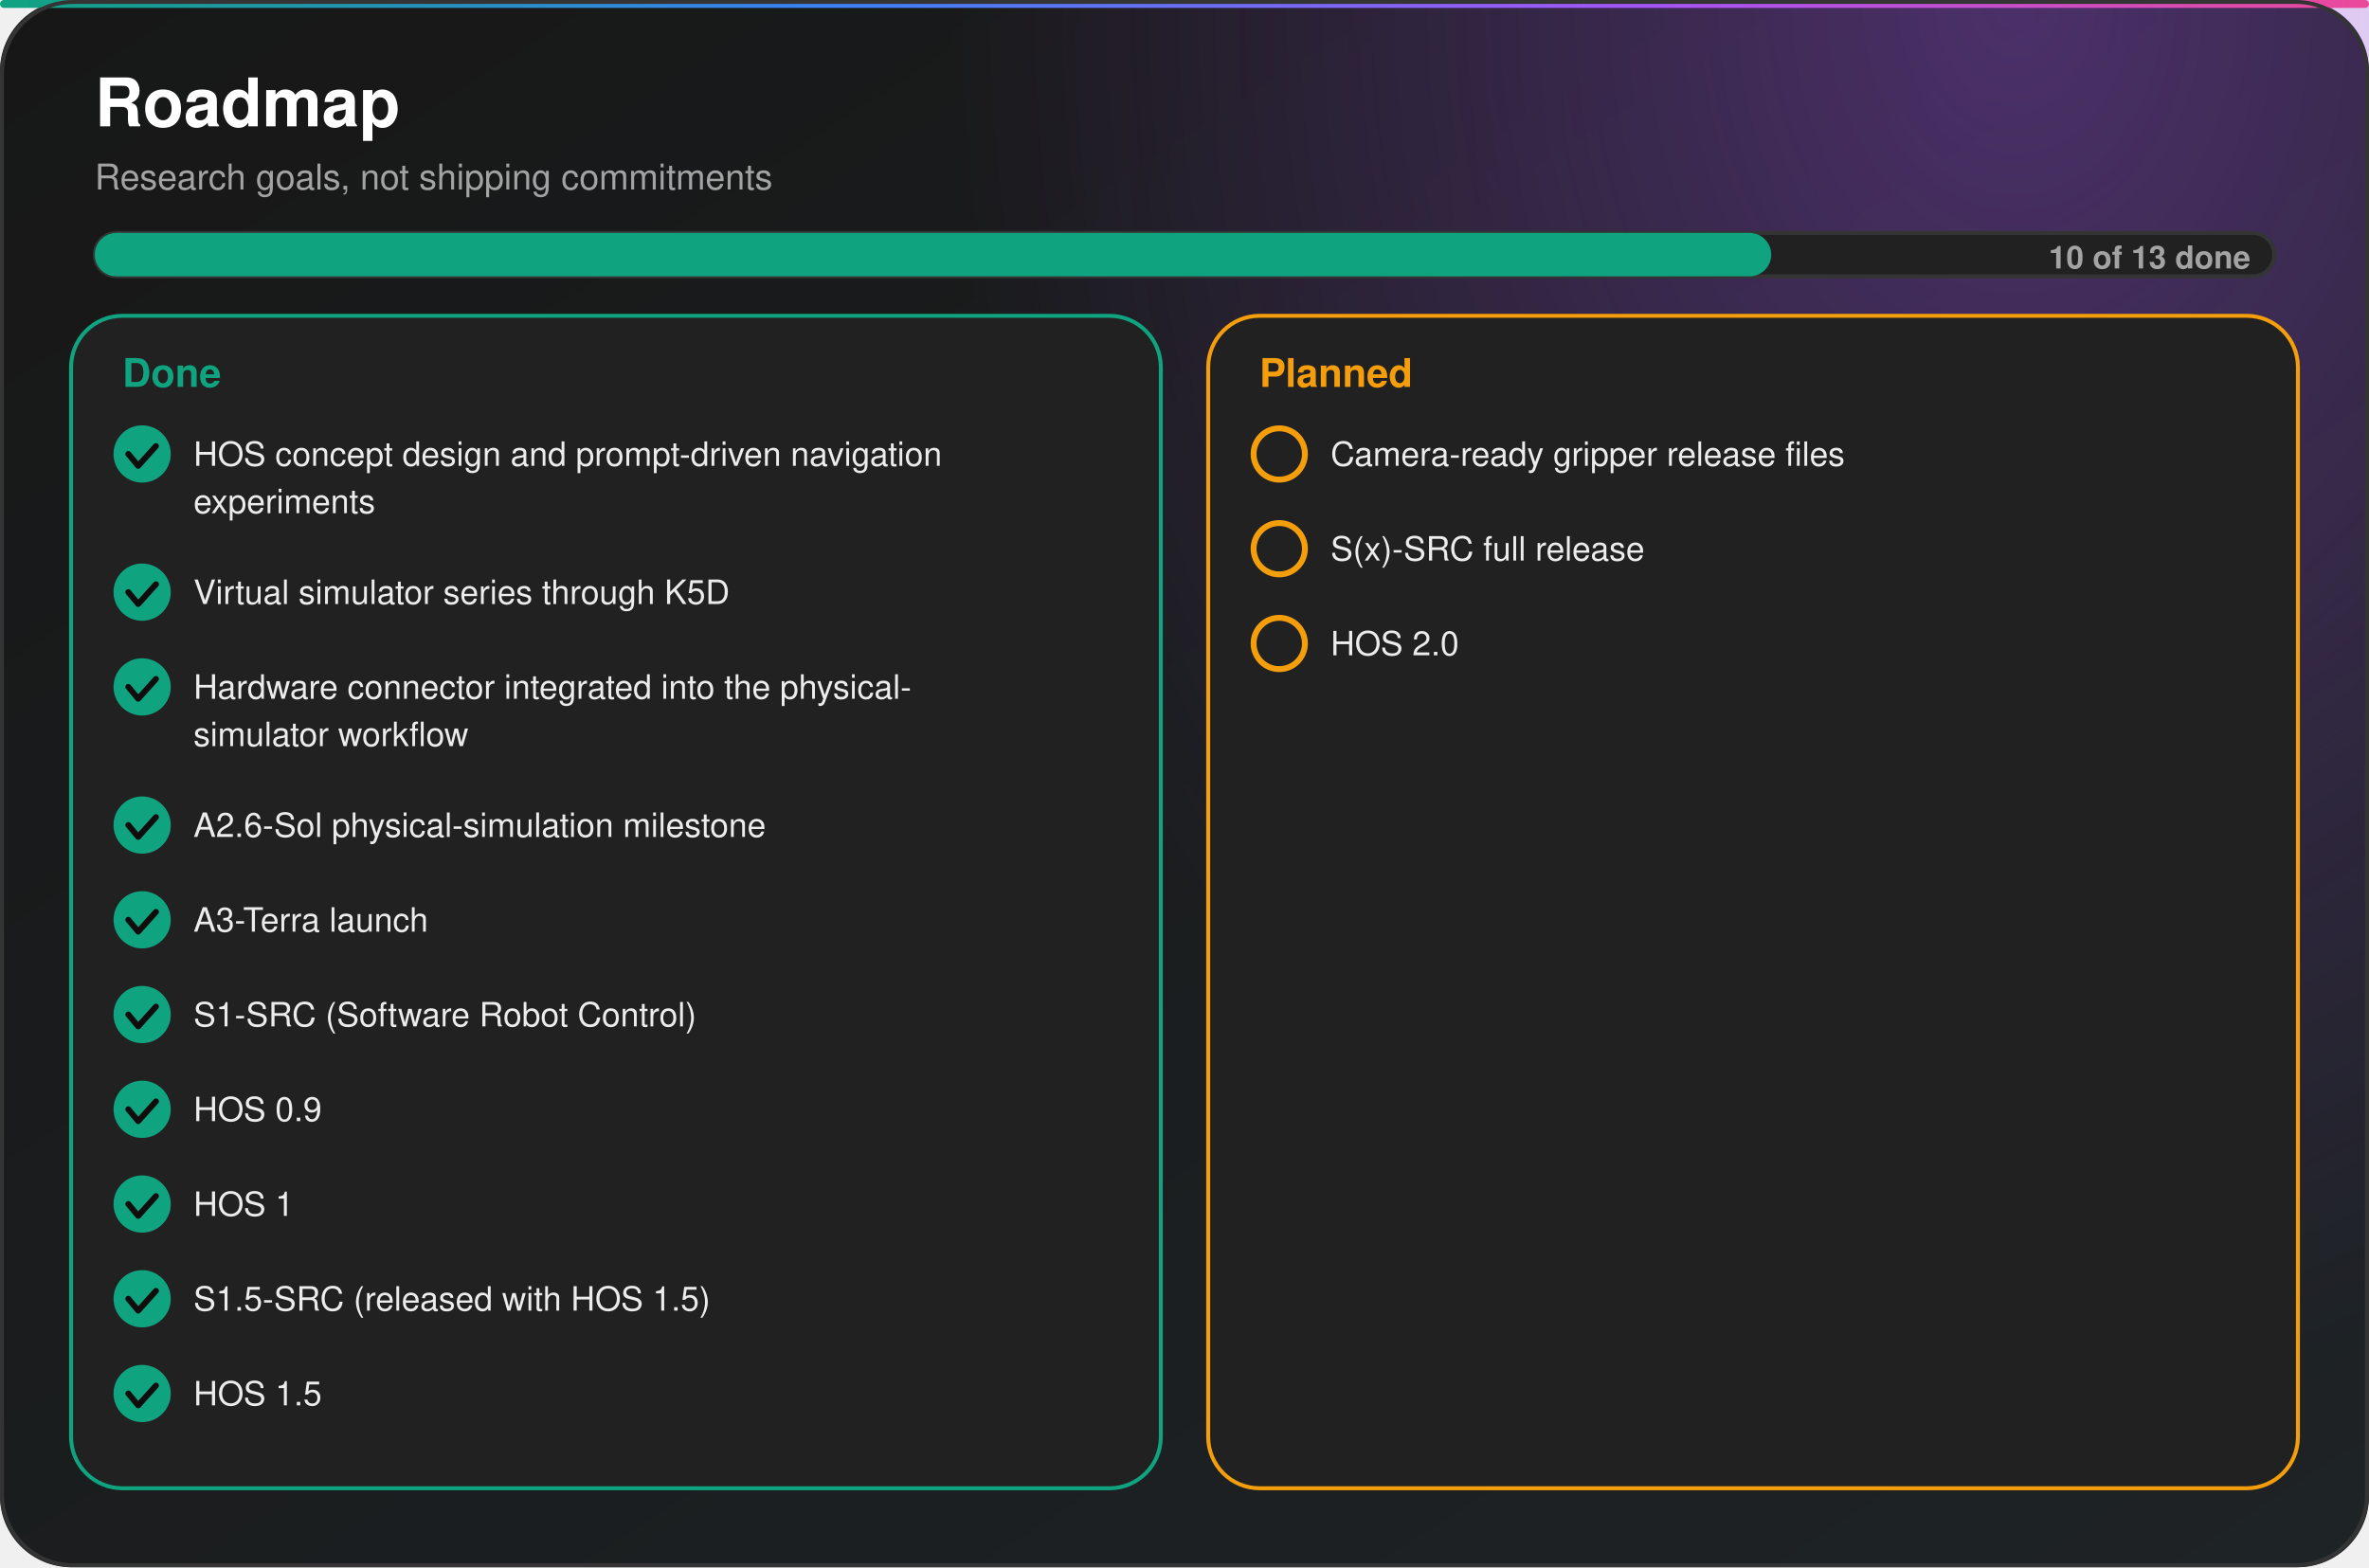
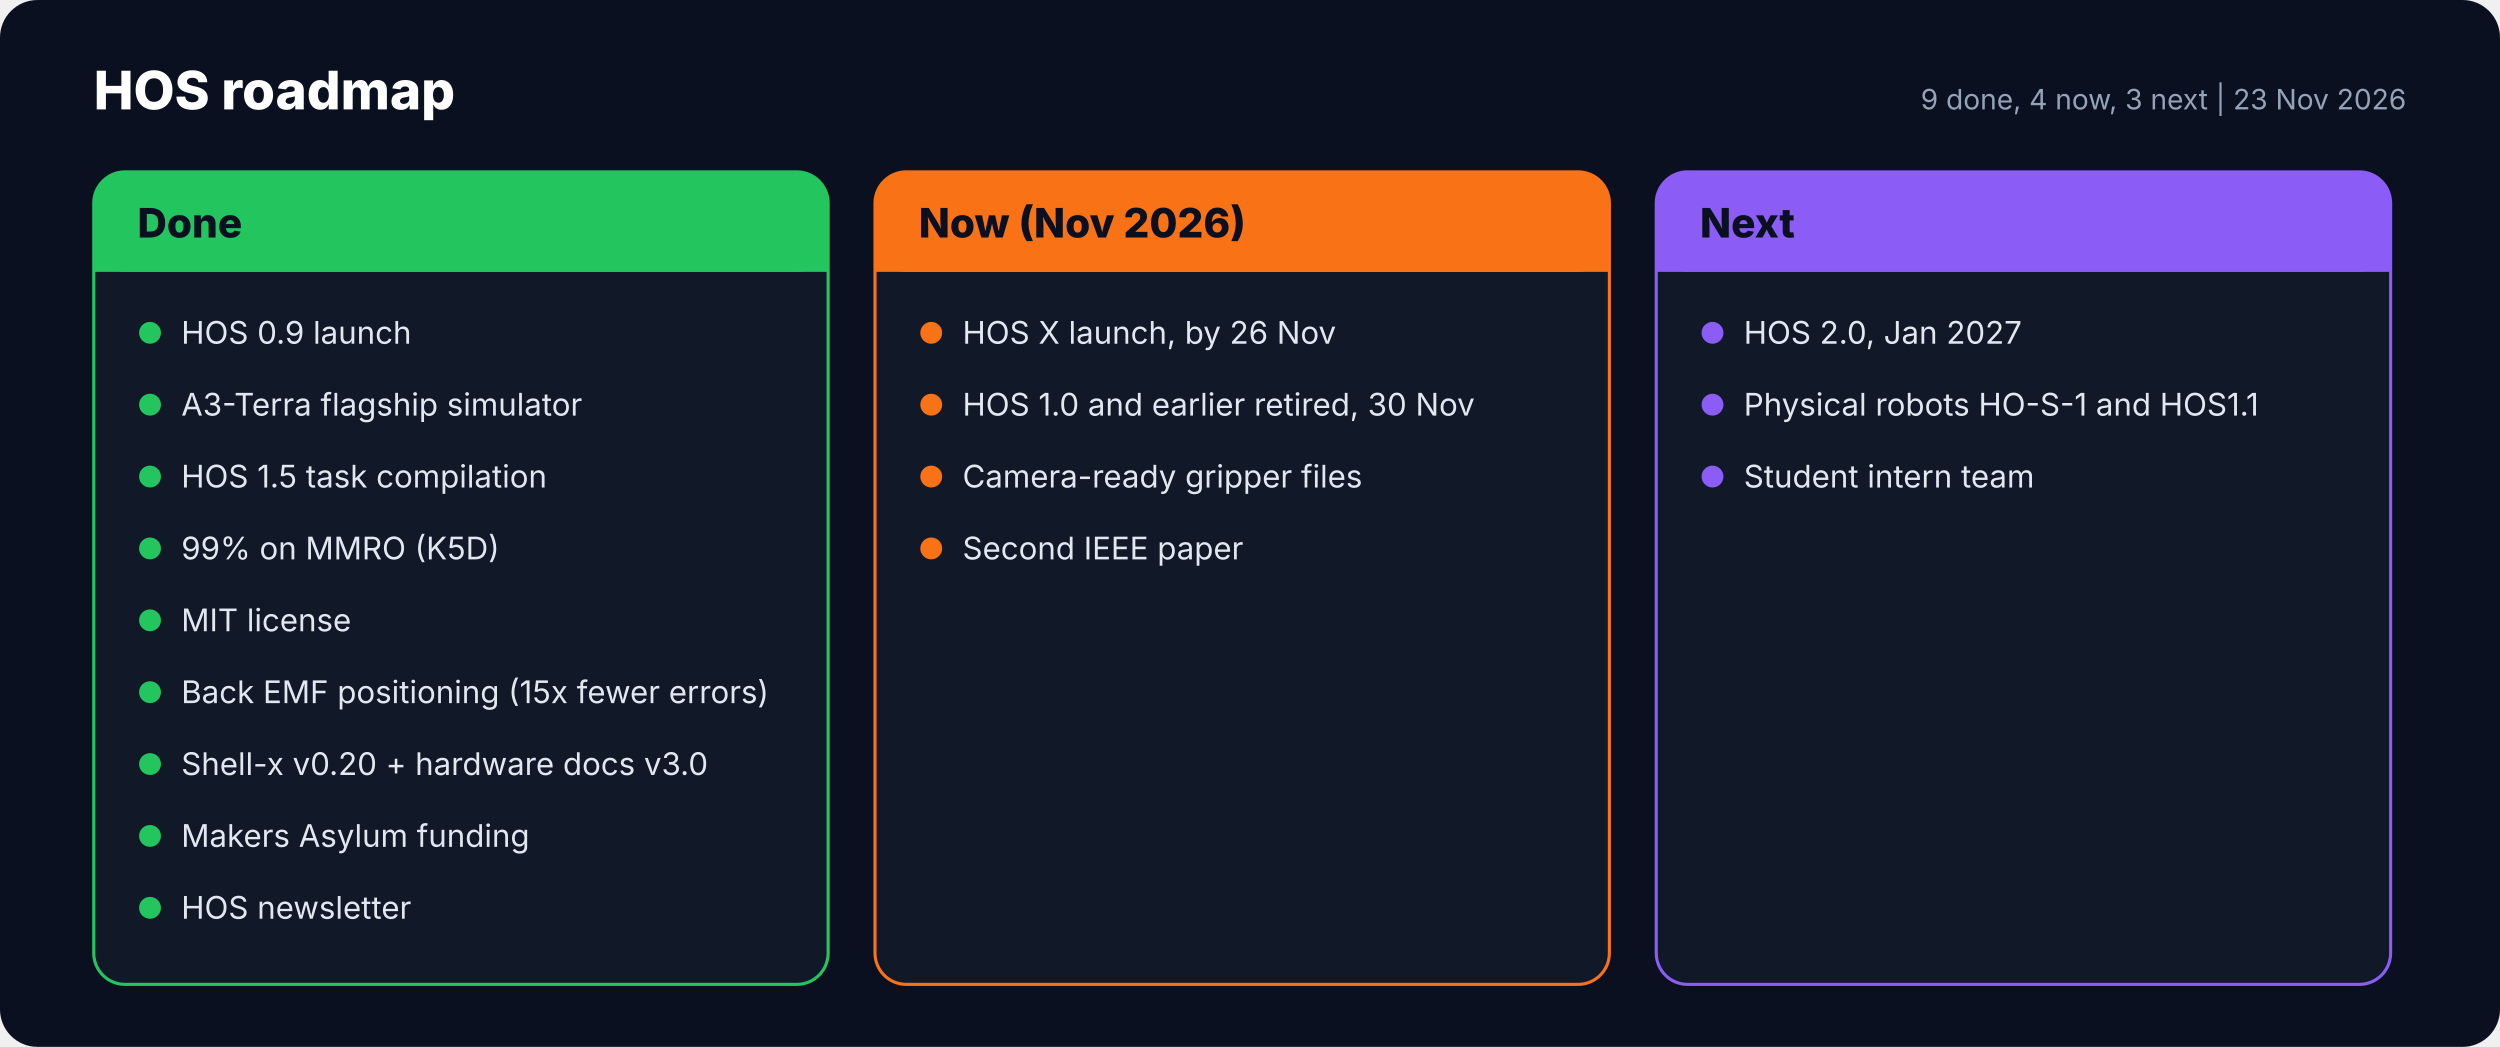
- <svg xmlns="http://www.w3.org/2000/svg" width="1200" height="794" viewBox="0 0 1200 794">
-   <defs>
-     <linearGradient id="bg" x1="0" y1="0" x2="1" y2="1">
-       <stop offset="0" stop-color="#171717" />
-       <stop offset="1" stop-color="#1e2326" />
-     </linearGradient>
-     <linearGradient id="aur" x1="0" y1="0" x2="1" y2="0">
-       <stop offset="0" stop-color="#10a37f" />
-       <stop offset="0.35" stop-color="#3b82f6" />
-       <stop offset="0.7" stop-color="#a855f7" />
-       <stop offset="1" stop-color="#ec4899" />
-     </linearGradient>
-     <radialGradient id="glow">
-       <stop offset="0" stop-color="#a855f7" stop-opacity="0.35" />
-       <stop offset="1" stop-color="#a855f7" stop-opacity="0" />
-     </radialGradient>
-     <marker id="ar" viewBox="0 0 10 10" refX="9" refY="5" markerWidth="7" markerHeight="7" orient="auto-start-reverse">
-       <path d="M0 0 L10 5 L0 10 z" fill="#22d3ee" />
-     </marker>
-   </defs>
-   <rect width="1200" height="794" rx="36" fill="url(#bg)" />
-   <ellipse cx="1020.0" cy="0" rx="540.0" ry="714.6" fill="url(#glow)" />
-   <rect x="0" y="0" width="1200" height="4" rx="2" fill="url(#aur)" />
-   <rect x="1" y="1" width="1198" height="792" rx="36" fill="none" stroke="#343434" stroke-width="2" />
-   <text x="48.0" y="64.0" font-family="'Segoe UI', Helvetica, Arial, sans-serif" font-size="34" font-weight="800" fill="#ffffff" text-anchor="start">Roadmap</text>
-   <text x="48.0" y="96.0" font-family="'Segoe UI', Helvetica, Arial, sans-serif" font-size="18" font-weight="500" fill="#a3a3a3" text-anchor="start">Research goals, not shipping commitments</text>
-   <rect x="48.0" y="118.0" width="1104.0" height="22.0" rx="11" fill="#212121" fill-opacity="1" stroke="#343434" stroke-width="2" />
-   <rect x="48.0" y="118.0" width="849.2" height="22.0" rx="11" fill="#10a37f" fill-opacity="1" />
-   <text x="1140.0" y="136.0" font-family="'Segoe UI', Helvetica, Arial, sans-serif" font-size="16" font-weight="700" fill="#a3a3a3" text-anchor="end">10 of 13 done</text>
-   <rect x="36.0" y="160.0" width="552.0" height="594.0" rx="26" fill="#212121" fill-opacity="1" stroke="#10a37f" stroke-width="2" />
-   <text x="62.0" y="196.0" font-family="'Segoe UI', Helvetica, Arial, sans-serif" font-size="20" font-weight="800" fill="#10a37f" text-anchor="start">Done</text>
-   <circle cx="72.0" cy="230.0" r="13" fill="#10a37f" stroke="#10a37f" stroke-width="3" />
-   <path d="M65 230 l5 6 l9 -10" fill="none" stroke="#0d0d0d" stroke-width="3" stroke-linecap="round" stroke-linejoin="round" />
-   <text x="98.0" y="236.0" font-family="'Segoe UI', Helvetica, Arial, sans-serif" font-size="17" font-weight="500" fill="#ececec" text-anchor="start">HOS concept design and prompt-driven navigation</text>
-   <text x="98.0" y="260.0" font-family="'Segoe UI', Helvetica, Arial, sans-serif" font-size="17" font-weight="500" fill="#ececec" text-anchor="start">experiments</text>
-   <circle cx="72.0" cy="300.0" r="13" fill="#10a37f" stroke="#10a37f" stroke-width="3" />
-   <path d="M65 300 l5 6 l9 -10" fill="none" stroke="#0d0d0d" stroke-width="3" stroke-linecap="round" stroke-linejoin="round" />
-   <text x="98.0" y="306.0" font-family="'Segoe UI', Helvetica, Arial, sans-serif" font-size="17" font-weight="500" fill="#ececec" text-anchor="start">Virtual simulator series through K5D</text>
-   <circle cx="72.0" cy="348.0" r="13" fill="#10a37f" stroke="#10a37f" stroke-width="3" />
-   <path d="M65 348 l5 6 l9 -10" fill="none" stroke="#0d0d0d" stroke-width="3" stroke-linecap="round" stroke-linejoin="round" />
-   <text x="98.0" y="354.0" font-family="'Segoe UI', Helvetica, Arial, sans-serif" font-size="17" font-weight="500" fill="#ececec" text-anchor="start">Hardware connector integrated into the physical-</text>
-   <text x="98.0" y="378.0" font-family="'Segoe UI', Helvetica, Arial, sans-serif" font-size="17" font-weight="500" fill="#ececec" text-anchor="start">simulator workflow</text>
-   <circle cx="72.0" cy="418.0" r="13" fill="#10a37f" stroke="#10a37f" stroke-width="3" />
-   <path d="M65 418 l5 6 l9 -10" fill="none" stroke="#0d0d0d" stroke-width="3" stroke-linecap="round" stroke-linejoin="round" />
-   <text x="98.0" y="424.0" font-family="'Segoe UI', Helvetica, Arial, sans-serif" font-size="17" font-weight="500" fill="#ececec" text-anchor="start">A2.6-Sol physical-simulation milestone</text>
-   <circle cx="72.0" cy="466.0" r="13" fill="#10a37f" stroke="#10a37f" stroke-width="3" />
-   <path d="M65 466 l5 6 l9 -10" fill="none" stroke="#0d0d0d" stroke-width="3" stroke-linecap="round" stroke-linejoin="round" />
-   <text x="98.0" y="472.0" font-family="'Segoe UI', Helvetica, Arial, sans-serif" font-size="17" font-weight="500" fill="#ececec" text-anchor="start">A3-Terra launch</text>
-   <circle cx="72.0" cy="514.0" r="13" fill="#10a37f" stroke="#10a37f" stroke-width="3" />
-   <path d="M65 514 l5 6 l9 -10" fill="none" stroke="#0d0d0d" stroke-width="3" stroke-linecap="round" stroke-linejoin="round" />
-   <text x="98.0" y="520.0" font-family="'Segoe UI', Helvetica, Arial, sans-serif" font-size="17" font-weight="500" fill="#ececec" text-anchor="start">S1-SRC (Software Robot Control)</text>
-   <circle cx="72.0" cy="562.0" r="13" fill="#10a37f" stroke="#10a37f" stroke-width="3" />
-   <path d="M65 562 l5 6 l9 -10" fill="none" stroke="#0d0d0d" stroke-width="3" stroke-linecap="round" stroke-linejoin="round" />
-   <text x="98.0" y="568.0" font-family="'Segoe UI', Helvetica, Arial, sans-serif" font-size="17" font-weight="500" fill="#ececec" text-anchor="start">HOS 0.9</text>
-   <circle cx="72.0" cy="610.0" r="13" fill="#10a37f" stroke="#10a37f" stroke-width="3" />
-   <path d="M65 610 l5 6 l9 -10" fill="none" stroke="#0d0d0d" stroke-width="3" stroke-linecap="round" stroke-linejoin="round" />
-   <text x="98.0" y="616.0" font-family="'Segoe UI', Helvetica, Arial, sans-serif" font-size="17" font-weight="500" fill="#ececec" text-anchor="start">HOS 1</text>
-   <circle cx="72.0" cy="658.0" r="13" fill="#10a37f" stroke="#10a37f" stroke-width="3" />
-   <path d="M65 658 l5 6 l9 -10" fill="none" stroke="#0d0d0d" stroke-width="3" stroke-linecap="round" stroke-linejoin="round" />
-   <text x="98.0" y="664.0" font-family="'Segoe UI', Helvetica, Arial, sans-serif" font-size="17" font-weight="500" fill="#ececec" text-anchor="start">S1.5-SRC (released with HOS 1.5)</text>
-   <circle cx="72.0" cy="706.0" r="13" fill="#10a37f" stroke="#10a37f" stroke-width="3" />
-   <path d="M65 706 l5 6 l9 -10" fill="none" stroke="#0d0d0d" stroke-width="3" stroke-linecap="round" stroke-linejoin="round" />
-   <text x="98.0" y="712.0" font-family="'Segoe UI', Helvetica, Arial, sans-serif" font-size="17" font-weight="500" fill="#ececec" text-anchor="start">HOS 1.5</text>
-   <rect x="612.0" y="160.0" width="552.0" height="594.0" rx="26" fill="#212121" fill-opacity="1" stroke="#f59e0b" stroke-width="2" />
-   <text x="638.0" y="196.0" font-family="'Segoe UI', Helvetica, Arial, sans-serif" font-size="20" font-weight="800" fill="#f59e0b" text-anchor="start">Planned</text>
-   <circle cx="648.0" cy="230.0" r="13" fill="none" stroke="#f59e0b" stroke-width="3" />
-   <text x="674.0" y="236.0" font-family="'Segoe UI', Helvetica, Arial, sans-serif" font-size="17" font-weight="500" fill="#ececec" text-anchor="start">Camera-ready gripper release files</text>
-   <circle cx="648.0" cy="278.0" r="13" fill="none" stroke="#f59e0b" stroke-width="3" />
-   <text x="674.0" y="284.0" font-family="'Segoe UI', Helvetica, Arial, sans-serif" font-size="17" font-weight="500" fill="#ececec" text-anchor="start">S(x)-SRC full release</text>
-   <circle cx="648.0" cy="326.0" r="13" fill="none" stroke="#f59e0b" stroke-width="3" />
-   <text x="674.0" y="332.0" font-family="'Segoe UI', Helvetica, Arial, sans-serif" font-size="17" font-weight="500" fill="#ececec" text-anchor="start">HOS 2.0</text>
+ <svg xmlns="http://www.w3.org/2000/svg" viewBox="0 0 1600 670" width="1600" height="670" font-family="Inter, Segoe UI, Helvetica, Arial, sans-serif">
+   <rect width="1600" height="670" rx="24" fill="#0b1020" />
+   <text x="60" y="70" fill="#ffffff" font-size="34" font-weight="800">HOS roadmap</text>
+   <text x="1540" y="70" fill="#94a3b8" font-size="18" text-anchor="end">9 done, 4 now, 3 next  |  23 Nov 2026</text>
+   <rect x="60" y="110" width="470" height="520" rx="20" fill="#111827" stroke="#22c55e" stroke-width="2" />
+   <rect x="60" y="110" width="470" height="64" rx="20" fill="#22c55e" />
+   <rect x="60" y="150" width="470" height="24" fill="#22c55e" />
+   <text x="88" y="152" fill="#0b1020" font-size="26" font-weight="800">Done</text>
+   <circle cx="96" cy="213" r="7" fill="#22c55e" />
+   <text x="116" y="220" fill="#e2e8f0" font-size="20">HOS 0.9 launch</text>
+   <circle cx="96" cy="259" r="7" fill="#22c55e" />
+   <text x="116" y="266" fill="#e2e8f0" font-size="20">A3-Terra flagship simulator</text>
+   <circle cx="96" cy="305" r="7" fill="#22c55e" />
+   <text x="116" y="312" fill="#e2e8f0" font-size="20">HOS 1.5 task compilation</text>
+   <circle cx="96" cy="351" r="7" fill="#22c55e" />
+   <text x="116" y="358" fill="#e2e8f0" font-size="20">99% on MMRO (K5D)</text>
+   <circle cx="96" cy="397" r="7" fill="#22c55e" />
+   <text x="116" y="404" fill="#e2e8f0" font-size="20">MIT license</text>
+   <circle cx="96" cy="443" r="7" fill="#22c55e" />
+   <text x="116" y="450" fill="#e2e8f0" font-size="20">Back EMF positioning (15x fewer errors)</text>
+   <circle cx="96" cy="489" r="7" fill="#22c55e" />
+   <text x="116" y="496" fill="#e2e8f0" font-size="20">Shell-x v0.20 + hardware docs v3.0</text>
+   <circle cx="96" cy="535" r="7" fill="#22c55e" />
+   <text x="116" y="542" fill="#e2e8f0" font-size="20">Makers Asylum funding</text>
+   <circle cx="96" cy="581" r="7" fill="#22c55e" />
+   <text x="116" y="588" fill="#e2e8f0" font-size="20">HOS newsletter</text>
+   <rect x="560" y="110" width="470" height="520" rx="20" fill="#111827" stroke="#f97316" stroke-width="2" />
+   <rect x="560" y="110" width="470" height="64" rx="20" fill="#f97316" />
+   <rect x="560" y="150" width="470" height="24" fill="#f97316" />
+   <text x="588" y="152" fill="#0b1020" font-size="26" font-weight="800">Now (Nov 2026)</text>
+   <circle cx="596" cy="213" r="7" fill="#f97316" />
+   <text x="616" y="220" fill="#e2e8f0" font-size="20">HOS X launch, by 26 Nov</text>
+   <circle cx="596" cy="259" r="7" fill="#f97316" />
+   <text x="616" y="266" fill="#e2e8f0" font-size="20">HOS 1.0 and earlier retired, 30 Nov</text>
+   <circle cx="596" cy="305" r="7" fill="#f97316" />
+   <text x="616" y="312" fill="#e2e8f0" font-size="20">Camera-ready gripper files</text>
+   <circle cx="596" cy="351" r="7" fill="#f97316" />
+   <text x="616" y="358" fill="#e2e8f0" font-size="20">Second IEEE paper</text>
+   <rect x="1060" y="110" width="470" height="520" rx="20" fill="#111827" stroke="#8b5cf6" stroke-width="2" />
+   <rect x="1060" y="110" width="470" height="64" rx="20" fill="#8b5cf6" />
+   <rect x="1060" y="150" width="470" height="24" fill="#8b5cf6" />
+   <text x="1088" y="152" fill="#0b1020" font-size="26" font-weight="800">Next</text>
+   <circle cx="1096" cy="213" r="7" fill="#8b5cf6" />
+   <text x="1116" y="220" fill="#e2e8f0" font-size="20">HOS 2.0, Jan 2027</text>
+   <circle cx="1096" cy="259" r="7" fill="#8b5cf6" />
+   <text x="1116" y="266" fill="#e2e8f0" font-size="20">Physical robots HO-S-1 and HOS1.1</text>
+   <circle cx="1096" cy="305" r="7" fill="#8b5cf6" />
+   <text x="1116" y="312" fill="#e2e8f0" font-size="20">Student intern team</text>
</svg>
